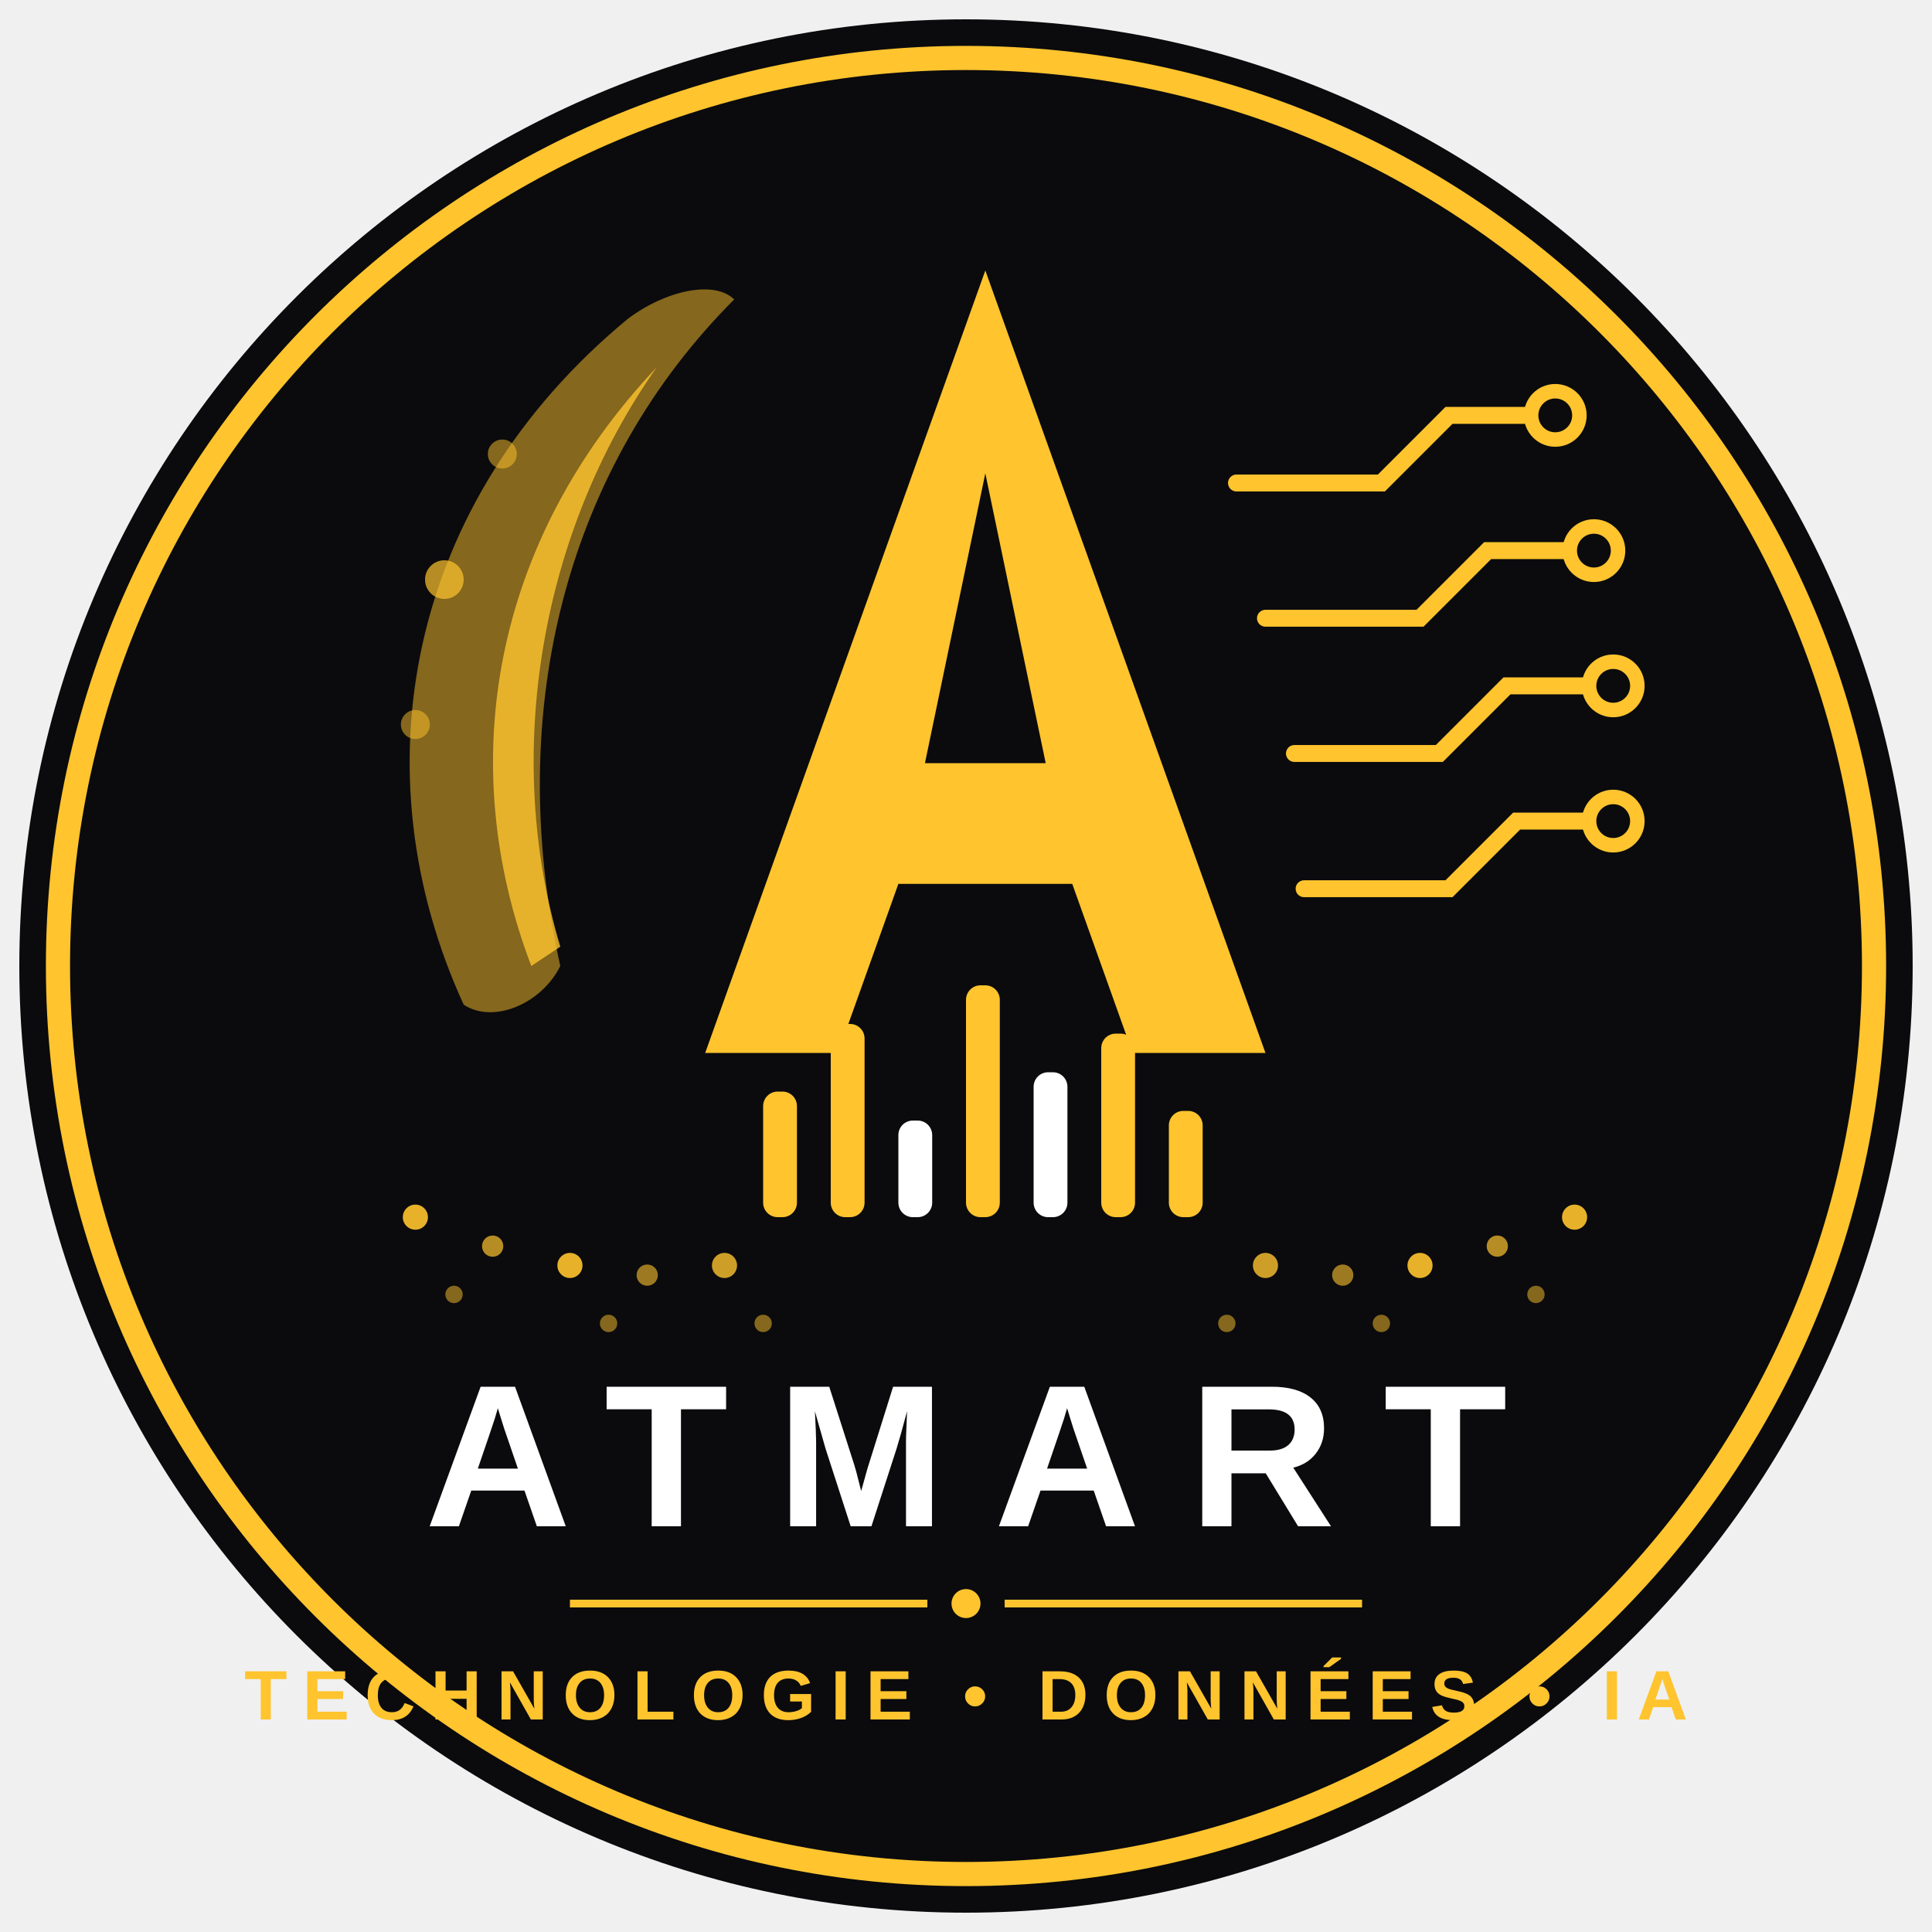
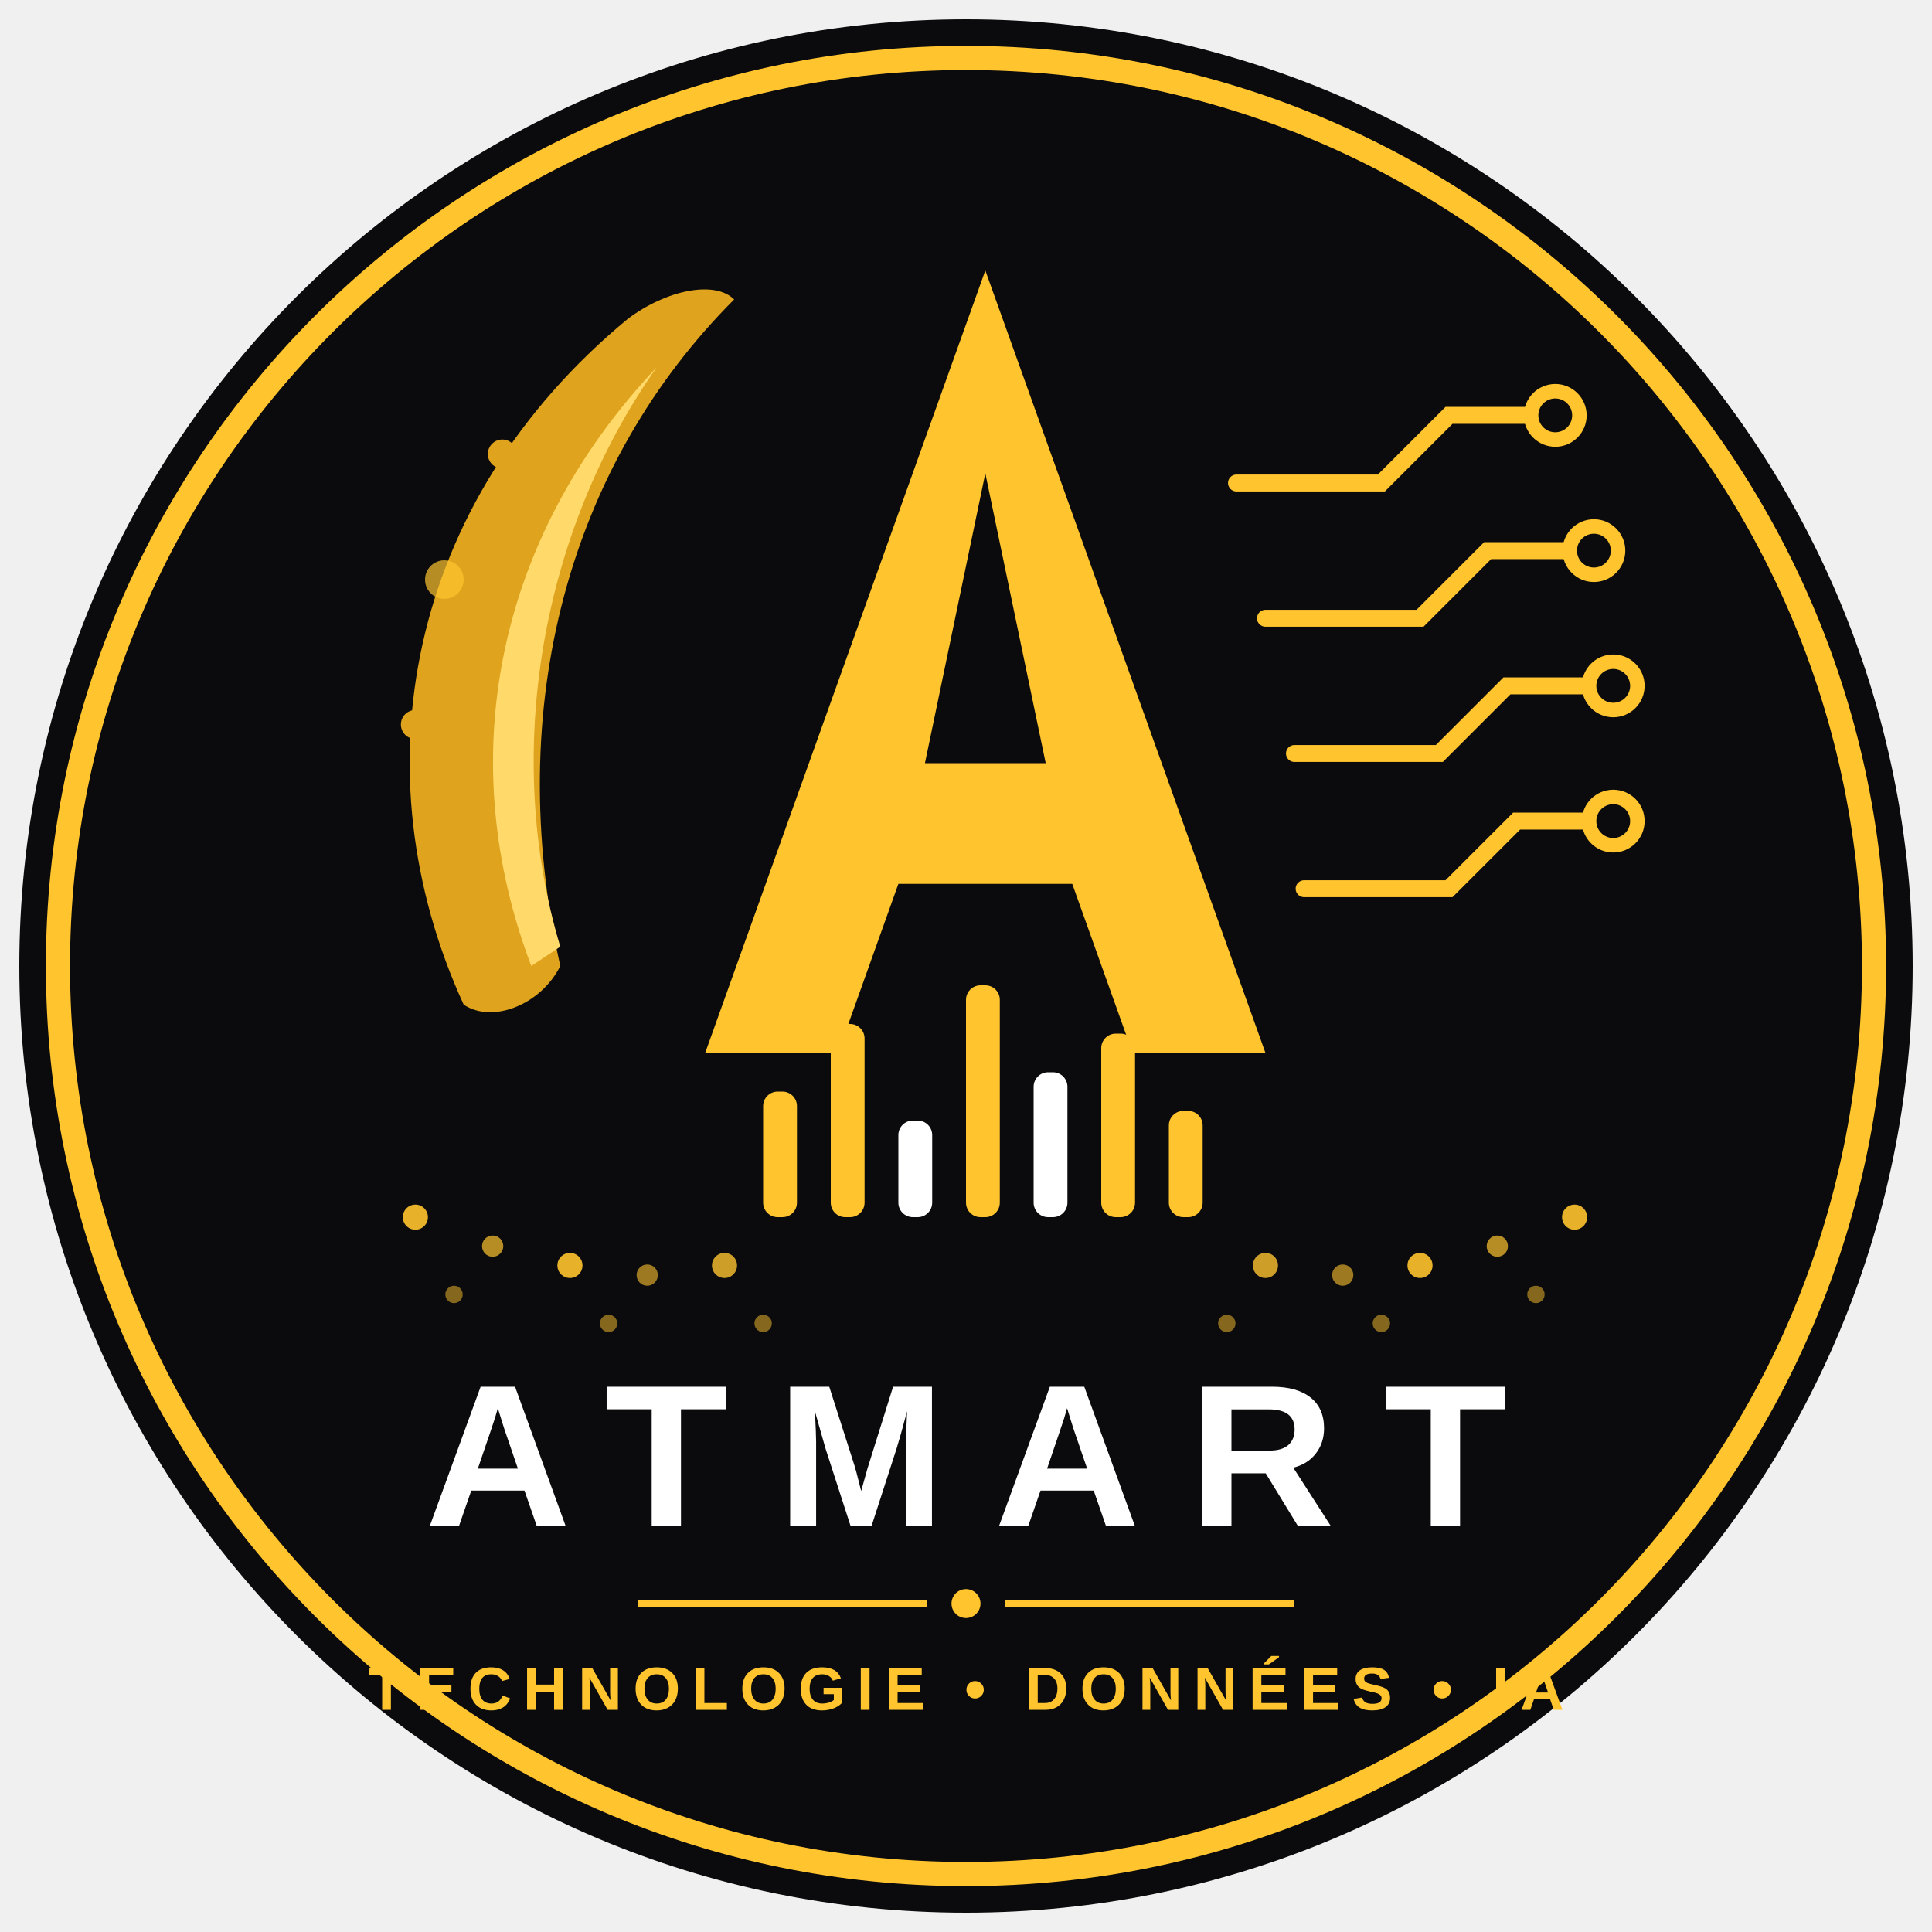
<svg xmlns="http://www.w3.org/2000/svg" viewBox="0 0 400 400" role="img" aria-label="Atmart — Technologie, Données, IA">
  <circle cx="200" cy="200" r="196" fill="#0B0B0D" />
  <circle cx="200" cy="200" r="188" fill="none" stroke="#FFC42E" stroke-width="5" />
-   <path d="M96 208 C74 160 84 104 130 66 C138 60 148 58 152 62 C118 96 104 146 116 200 C112 208 102 212 96 208 Z" fill="#FFC42E" opacity="0.5" />
-   <path d="M110 200 C94 158 102 112 136 76 C112 110 104 156 116 196 Z" fill="#FFC42E" opacity="0.8" />
+   <path d="M96 208 C74 160 84 104 130 66 C138 60 148 58 152 62 C118 96 104 146 116 200 C112 208 102 212 96 208 Z" fill="#DFA31D" />
+   <path d="M110 200 C94 158 102 112 136 76 C112 110 104 156 116 196 Z" fill="#FFDA6B" />
  <circle cx="92" cy="120" r="4" fill="#FFC42E" opacity="0.7" />
-   <circle cx="104" cy="94" r="3" fill="#FFC42E" opacity="0.5" />
-   <circle cx="86" cy="150" r="3" fill="#FFC42E" opacity="0.5" />
+   <circle cx="104" cy="94" r="3" fill="#DFA31D" />
+   <circle cx="86" cy="150" r="3" fill="#DFA31D" />
  <path fill-rule="evenodd" fill="#FFC42E" d="M204 56 L262 218 L234.5 218 L222 183 L186 183 L173.5 218 L146 218 Z M204 98 L216.5 158 L191.5 158 Z" />
  <g stroke="#FFC42E" stroke-width="3.5" fill="none" stroke-linecap="round">
    <path d="M256 100 L286 100 L300 86 L318 86" />
    <path d="M262 128 L294 128 L308 114 L326 114" />
    <path d="M268 156 L298 156 L312 142 L330 142" />
    <path d="M270 184 L300 184 L314 170 L330 170" />
  </g>
  <g fill="#0B0B0D" stroke="#FFC42E" stroke-width="3">
    <circle cx="322" cy="86" r="5" />
    <circle cx="330" cy="114" r="5" />
    <circle cx="334" cy="142" r="5" />
    <circle cx="334" cy="170" r="5" />
  </g>
  <g fill="#FFC42E">
    <rect x="158" y="226" width="7" height="26" rx="3" />
    <rect x="172" y="212" width="7" height="40" rx="3" />
    <rect x="186" y="232" width="7" height="20" rx="3" fill="#FFFFFF" />
    <rect x="200" y="204" width="7" height="48" rx="3" />
    <rect x="214" y="222" width="7" height="30" rx="3" fill="#FFFFFF" />
    <rect x="228" y="214" width="7" height="38" rx="3" />
    <rect x="242" y="230" width="7" height="22" rx="3" />
  </g>
  <g fill="#FFC42E">
    <circle cx="86" cy="252" r="2.6" opacity="0.9" />
    <circle cx="102" cy="258" r="2.2" opacity="0.7" />
    <circle cx="118" cy="262" r="2.6" opacity="0.9" />
    <circle cx="134" cy="264" r="2.2" opacity="0.6" />
    <circle cx="150" cy="262" r="2.6" opacity="0.8" />
    <circle cx="262" cy="262" r="2.6" opacity="0.8" />
    <circle cx="278" cy="264" r="2.2" opacity="0.6" />
    <circle cx="294" cy="262" r="2.6" opacity="0.9" />
    <circle cx="310" cy="258" r="2.2" opacity="0.7" />
    <circle cx="326" cy="252" r="2.6" opacity="0.9" />
    <circle cx="94" cy="268" r="1.8" opacity="0.5" />
    <circle cx="126" cy="274" r="1.8" opacity="0.5" />
    <circle cx="158" cy="274" r="1.8" opacity="0.5" />
    <circle cx="254" cy="274" r="1.8" opacity="0.5" />
    <circle cx="286" cy="274" r="1.8" opacity="0.5" />
    <circle cx="318" cy="268" r="1.8" opacity="0.5" />
  </g>
  <text x="200" y="316" text-anchor="middle" fill="#FFFFFF" font-family="Montserrat, 'Space Grotesk', Arial, sans-serif" font-weight="700" font-size="42" letter-spacing="10">ATMART</text>
-   <line x1="118" y1="332" x2="192" y2="332" stroke="#FFC42E" stroke-width="1.6" />
-   <line x1="208" y1="332" x2="282" y2="332" stroke="#FFC42E" stroke-width="1.6" />
+   <line x1="132" y1="332" x2="192" y2="332" stroke="#FFC42E" stroke-width="1.6" />
+   <line x1="208" y1="332" x2="268" y2="332" stroke="#FFC42E" stroke-width="1.6" />
  <circle cx="200" cy="332" r="3" fill="#FFC42E" />
-   <text x="200" y="356" text-anchor="middle" fill="#FFC42E" font-family="Montserrat, 'Space Grotesk', Arial, sans-serif" font-weight="600" font-size="14.5" letter-spacing="3.2">TECHNOLOGIE • DONNÉES • IA</text>
+   <text x="200" y="354" text-anchor="middle" fill="#FFC42E" font-family="Montserrat, 'Space Grotesk', Arial, sans-serif" font-weight="600" font-size="12.6" letter-spacing="2.3">TECHNOLOGIE • DONNÉES • IA</text>
</svg>
